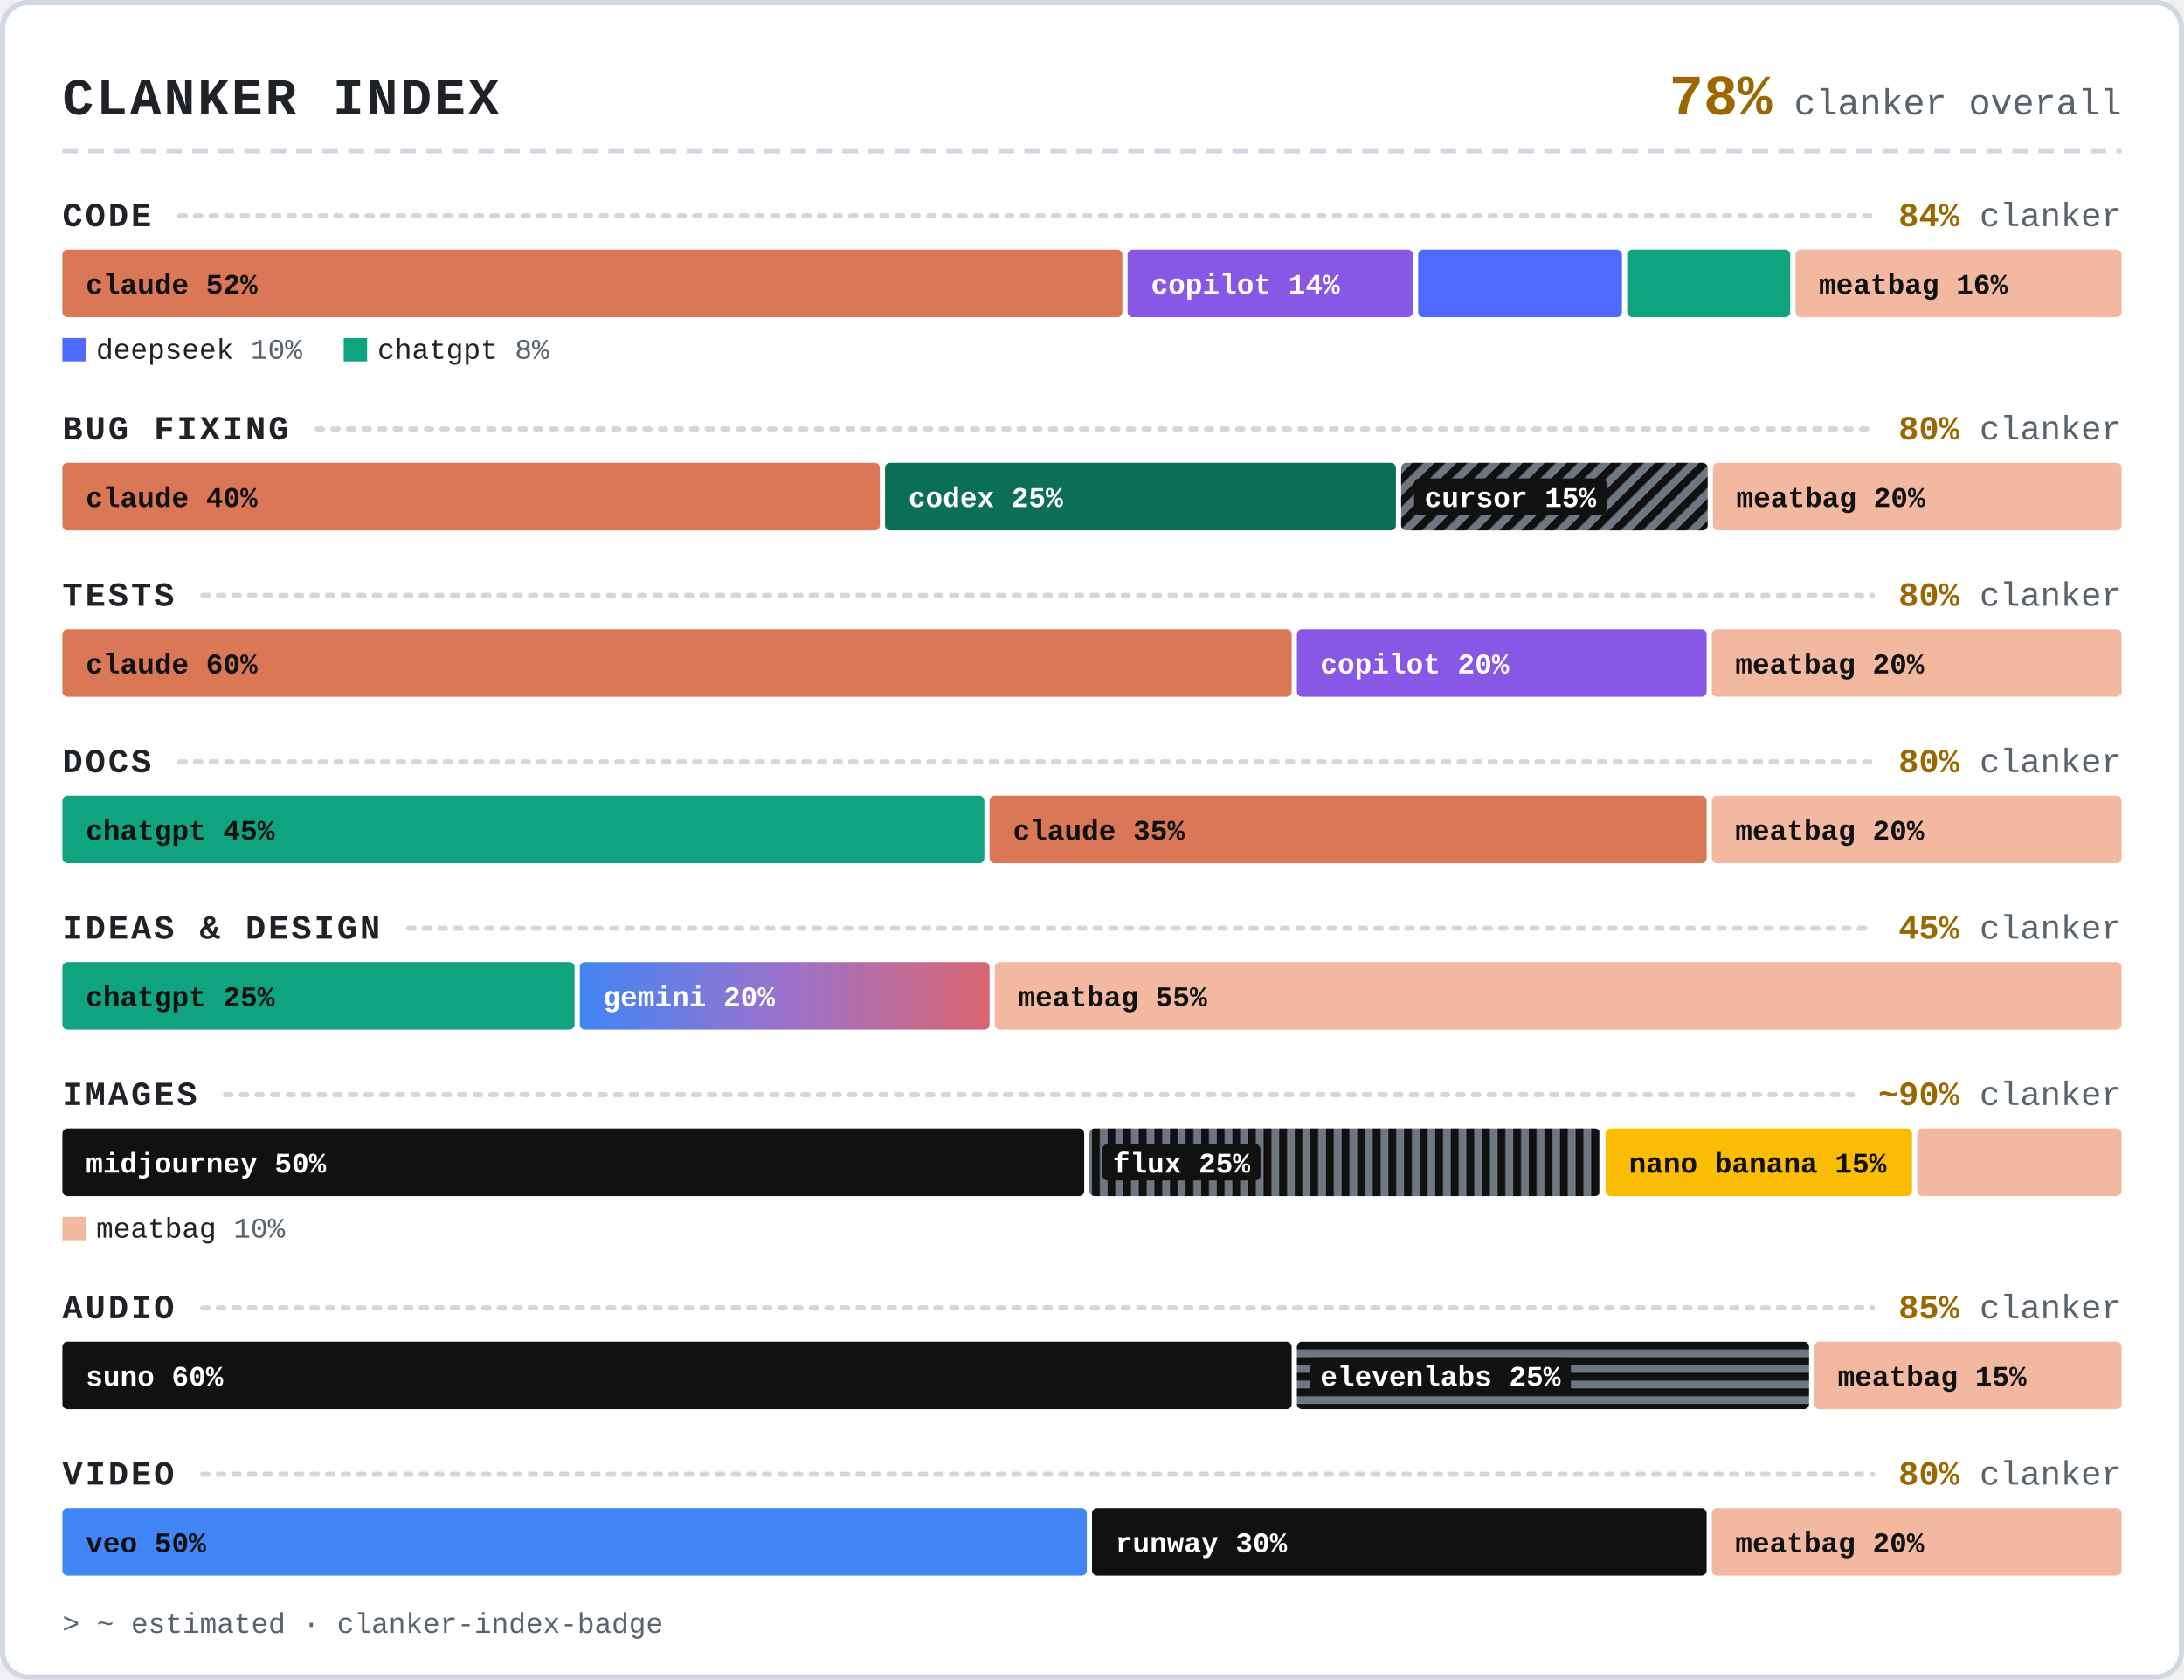
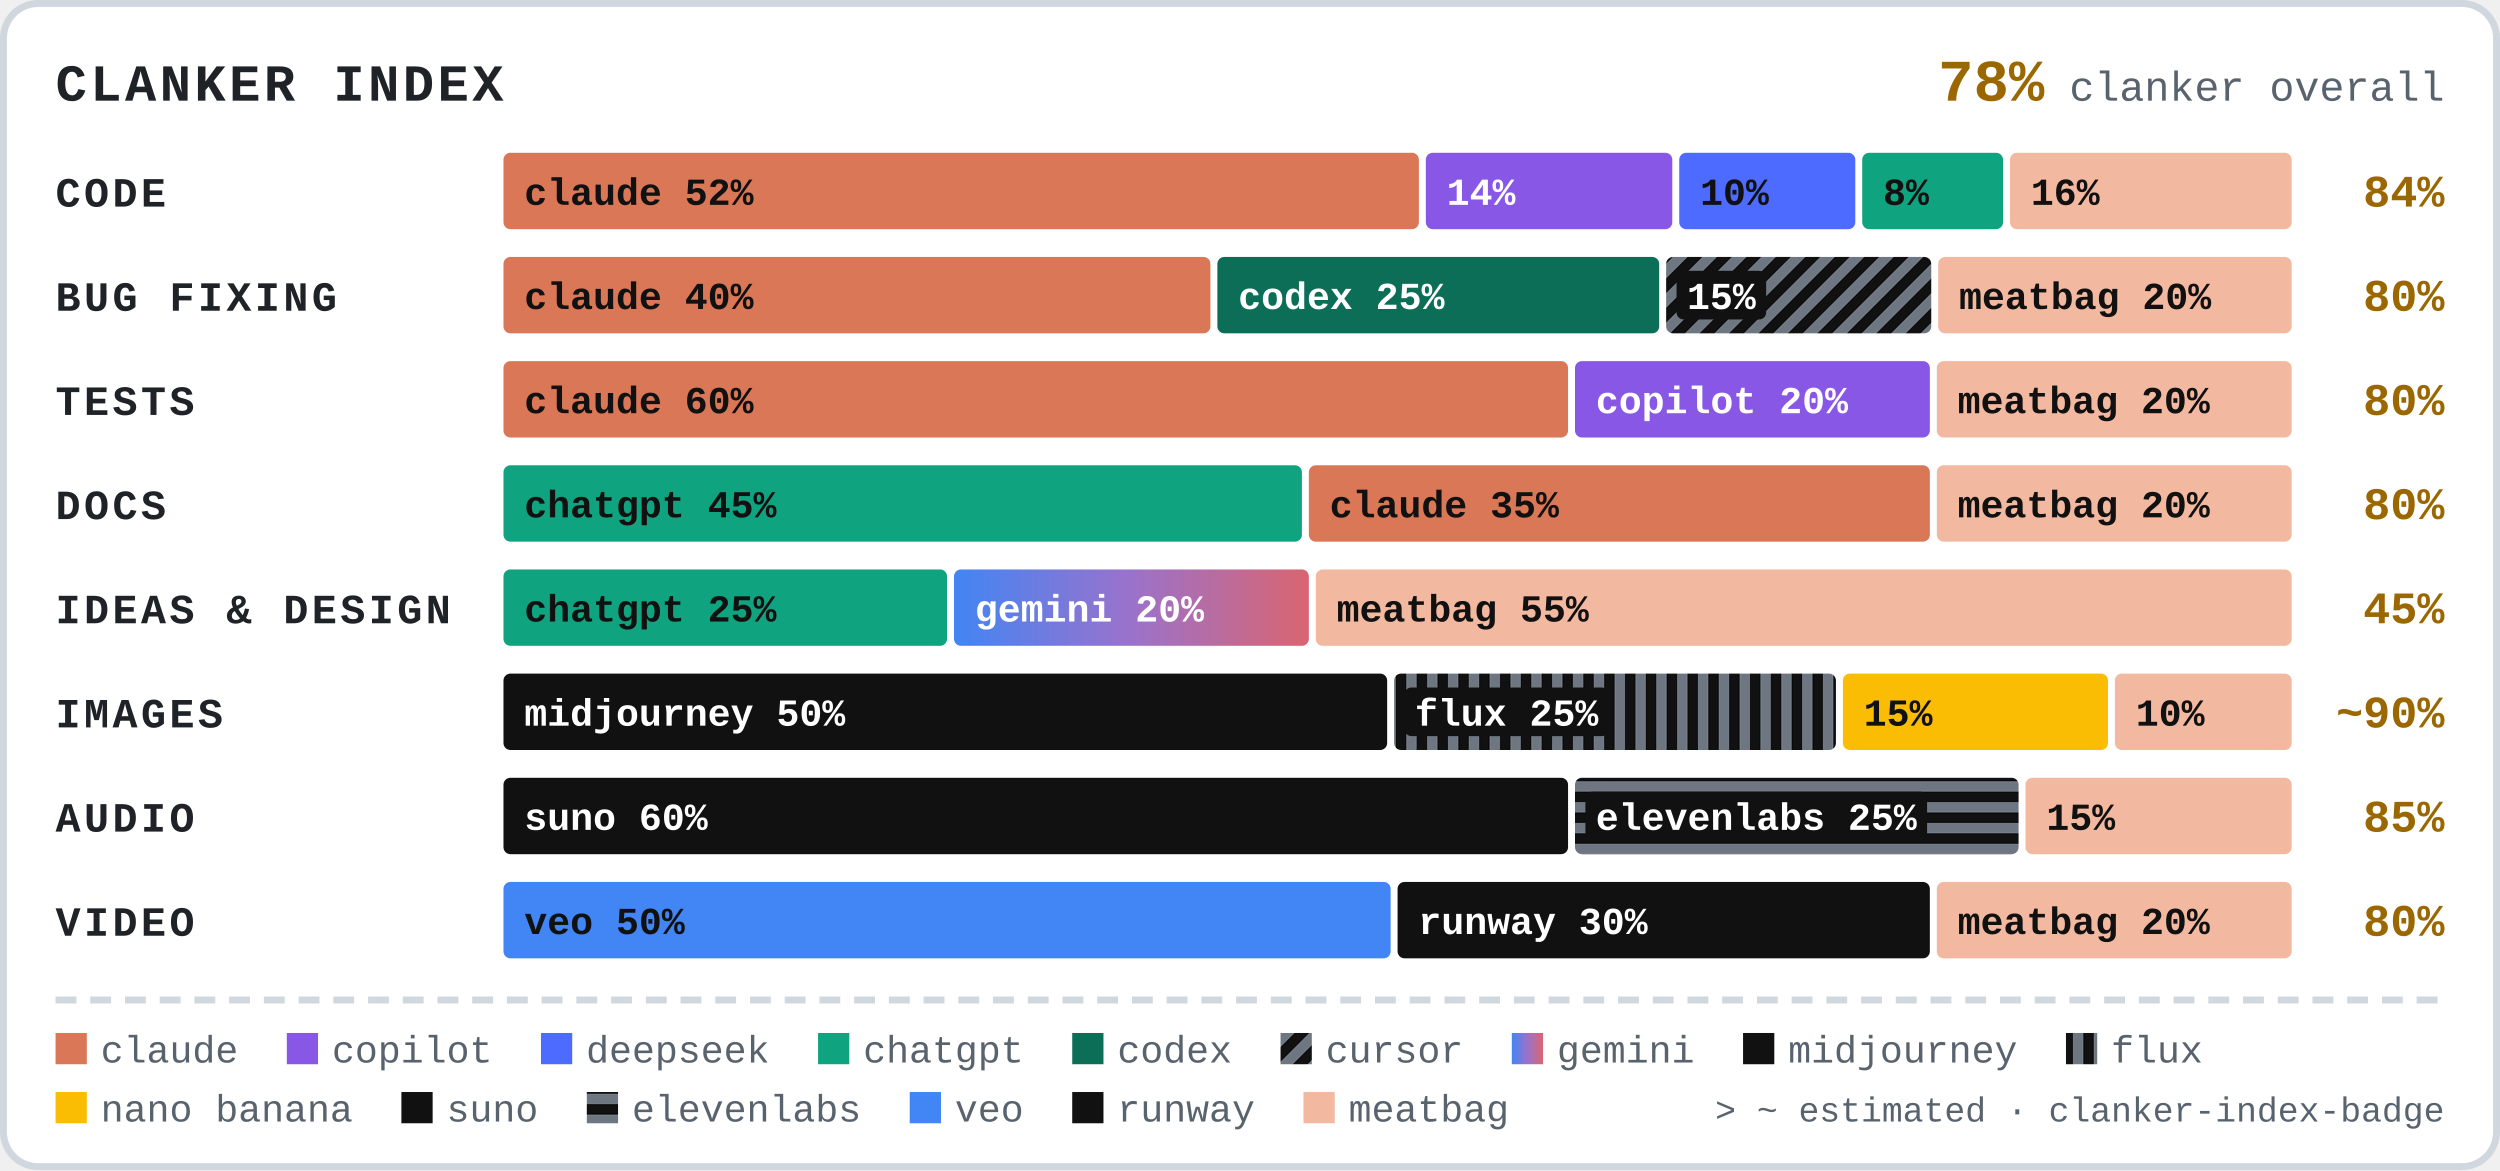
- <svg xmlns="http://www.w3.org/2000/svg" width="840" height="646" viewBox="0 0 840 646" role="img" aria-labelledby="t">
+ <svg xmlns="http://www.w3.org/2000/svg" width="720" height="337" viewBox="0 0 720 337" role="img" aria-labelledby="t">
  <defs>
    <pattern id="f0" width="6" height="6" patternUnits="userSpaceOnUse" patternTransform="rotate(45)">
      <rect width="6" height="6" fill="#6e7781" />
      <rect width="3" height="6" fill="#111111" />
    </pattern>
    <linearGradient id="f1" x1="0" y1="0" x2="1" y2="0">
      <stop offset="0%" stop-color="#4285F4" />
      <stop offset="50%" stop-color="#9B72CB" />
      <stop offset="100%" stop-color="#D96570" />
    </linearGradient>
    <pattern id="f2" width="6" height="6" patternUnits="userSpaceOnUse" patternTransform="rotate(0)">
      <rect width="6" height="6" fill="#6e7781" />
      <rect width="3" height="6" fill="#111111" />
    </pattern>
    <pattern id="f3" width="6" height="6" patternUnits="userSpaceOnUse" patternTransform="rotate(90)">
      <rect width="6" height="6" fill="#6e7781" />
      <rect width="3" height="6" fill="#111111" />
    </pattern>
  </defs>
-   <rect x="1" y="1" width="838" height="644" rx="10" fill="#ffffff" stroke="#d0d7de" stroke-width="2" />
+   <rect x="1" y="1" width="718" height="335" rx="10" fill="#ffffff" stroke="#d0d7de" stroke-width="2" />
  <g font-family="ui-monospace, SFMono-Regular, 'SF Mono', Menlo, Consolas, 'Liberation Mono', monospace">
-     <text x="24" y="44" font-size="20" font-weight="800" letter-spacing="1" fill="#1f2328">CLANKER INDEX</text>
-     <text x="816" y="44" text-anchor="end" font-size="14" fill="#59636e">
-       <tspan font-size="22" font-weight="800" fill="#9A6700">78%</tspan> clanker overall</text>
-     <line x1="24" y1="58" x2="816" y2="58" stroke="#d0d7de" stroke-width="2" stroke-dasharray="6 4" />
-     <text x="24" y="87" font-size="13" font-weight="700" letter-spacing="1" fill="#1f2328">CODE</text>
-     <line x1="69.2" y1="83" x2="720.2" y2="83" stroke="#d0d7de" stroke-width="2" stroke-dasharray="2 4" stroke-linecap="round" />
-     <text x="816" y="87" text-anchor="end" font-size="13" fill="#59636e">
-       <tspan font-weight="800" fill="#9A6700">84%</tspan> clanker</text>
-     <rect x="24.00" y="96" width="407.68" height="26" rx="2" fill="#D97757" />
-     <text x="33.00" y="113" font-size="11" font-weight="700" fill="#111111">claude 52%</text>
-     <rect x="433.68" y="96" width="109.76" height="26" rx="2" fill="#8957E5" />
-     <text x="442.68" y="113" font-size="11" font-weight="700" fill="#ffffff">copilot 14%</text>
-     <rect x="545.44" y="96" width="78.40" height="26" rx="2" fill="#4D6BFE" />
-     <rect x="625.84" y="96" width="62.72" height="26" rx="2" fill="#10A37F" />
-     <rect x="690.56" y="96" width="125.44" height="26" rx="2" fill="#F2B8A0" />
-     <text x="699.56" y="113" font-size="11" font-weight="700" fill="#111111">meatbag 16%</text>
-     <rect x="24" y="130" width="9" height="9" fill="#4D6BFE" />
-     <text x="37" y="138" font-size="11" fill="#59636e">
-       <tspan fill="#1f2328">deepseek</tspan> 10%</text>
-     <rect x="132.2" y="130" width="9" height="9" fill="#10A37F" />
-     <text x="145.2" y="138" font-size="11" fill="#59636e">
-       <tspan fill="#1f2328">chatgpt</tspan> 8%</text>
-     <text x="24" y="169" font-size="13" font-weight="700" letter-spacing="1" fill="#1f2328">BUG FIXING</text>
-     <line x1="122.0" y1="165" x2="720.2" y2="165" stroke="#d0d7de" stroke-width="2" stroke-dasharray="2 4" stroke-linecap="round" />
-     <text x="816" y="169" text-anchor="end" font-size="13" fill="#59636e">
-       <tspan font-weight="800" fill="#9A6700">80%</tspan> clanker</text>
-     <rect x="24.00" y="178" width="314.40" height="26" rx="2" fill="#D97757" />
-     <text x="33.00" y="195" font-size="11" font-weight="700" fill="#111111">claude 40%</text>
-     <rect x="340.40" y="178" width="196.50" height="26" rx="2" fill="#0D6E57" />
-     <text x="349.40" y="195" font-size="11" font-weight="700" fill="#ffffff">codex 25%</text>
-     <rect x="538.90" y="178" width="117.90" height="26" rx="2" fill="url(#f0)" />
-     <rect x="543.90" y="184" width="74.0" height="14" rx="2" fill="#111111" />
-     <text x="547.90" y="195" font-size="11" font-weight="700" fill="#ffffff">cursor 15%</text>
-     <rect x="658.80" y="178" width="157.20" height="26" rx="2" fill="#F2B8A0" />
-     <text x="667.80" y="195" font-size="11" font-weight="700" fill="#111111">meatbag 20%</text>
-     <text x="24" y="233" font-size="13" font-weight="700" letter-spacing="1" fill="#1f2328">TESTS</text>
-     <line x1="78.0" y1="229" x2="720.2" y2="229" stroke="#d0d7de" stroke-width="2" stroke-dasharray="2 4" stroke-linecap="round" />
-     <text x="816" y="233" text-anchor="end" font-size="13" fill="#59636e">
-       <tspan font-weight="800" fill="#9A6700">80%</tspan> clanker</text>
-     <rect x="24.00" y="242" width="472.80" height="26" rx="2" fill="#D97757" />
-     <text x="33.00" y="259" font-size="11" font-weight="700" fill="#111111">claude 60%</text>
-     <rect x="498.80" y="242" width="157.60" height="26" rx="2" fill="#8957E5" />
-     <text x="507.80" y="259" font-size="11" font-weight="700" fill="#ffffff">copilot 20%</text>
-     <rect x="658.40" y="242" width="157.60" height="26" rx="2" fill="#F2B8A0" />
-     <text x="667.40" y="259" font-size="11" font-weight="700" fill="#111111">meatbag 20%</text>
-     <text x="24" y="297" font-size="13" font-weight="700" letter-spacing="1" fill="#1f2328">DOCS</text>
-     <line x1="69.2" y1="293" x2="720.2" y2="293" stroke="#d0d7de" stroke-width="2" stroke-dasharray="2 4" stroke-linecap="round" />
-     <text x="816" y="297" text-anchor="end" font-size="13" fill="#59636e">
-       <tspan font-weight="800" fill="#9A6700">80%</tspan> clanker</text>
-     <rect x="24.00" y="306" width="354.60" height="26" rx="2" fill="#10A37F" />
-     <text x="33.00" y="323" font-size="11" font-weight="700" fill="#111111">chatgpt 45%</text>
-     <rect x="380.60" y="306" width="275.80" height="26" rx="2" fill="#D97757" />
-     <text x="389.60" y="323" font-size="11" font-weight="700" fill="#111111">claude 35%</text>
-     <rect x="658.40" y="306" width="157.60" height="26" rx="2" fill="#F2B8A0" />
-     <text x="667.40" y="323" font-size="11" font-weight="700" fill="#111111">meatbag 20%</text>
-     <text x="24" y="361" font-size="13" font-weight="700" letter-spacing="1" fill="#1f2328">IDEAS &amp; DESIGN</text>
-     <line x1="157.2" y1="357" x2="720.2" y2="357" stroke="#d0d7de" stroke-width="2" stroke-dasharray="2 4" stroke-linecap="round" />
-     <text x="816" y="361" text-anchor="end" font-size="13" fill="#59636e">
-       <tspan font-weight="800" fill="#9A6700">45%</tspan> clanker</text>
-     <rect x="24.00" y="370" width="197.00" height="26" rx="2" fill="#10A37F" />
-     <text x="33.00" y="387" font-size="11" font-weight="700" fill="#111111">chatgpt 25%</text>
-     <rect x="223.00" y="370" width="157.60" height="26" rx="2" fill="url(#f1)" />
-     <text x="232.00" y="387" font-size="11" font-weight="700" fill="#ffffff">gemini 20%</text>
-     <rect x="382.60" y="370" width="433.40" height="26" rx="2" fill="#F2B8A0" />
-     <text x="391.60" y="387" font-size="11" font-weight="700" fill="#111111">meatbag 55%</text>
-     <text x="24" y="425" font-size="13" font-weight="700" letter-spacing="1" fill="#1f2328">IMAGES</text>
-     <line x1="86.8" y1="421" x2="712.4" y2="421" stroke="#d0d7de" stroke-width="2" stroke-dasharray="2 4" stroke-linecap="round" />
-     <text x="816" y="425" text-anchor="end" font-size="13" fill="#59636e">
-       <tspan font-weight="800" fill="#9A6700">~90%</tspan> clanker</text>
-     <rect x="24.00" y="434" width="393.00" height="26" rx="2" fill="#111111" />
-     <text x="33.00" y="451" font-size="11" font-weight="700" fill="#ffffff">midjourney 50%</text>
-     <rect x="419.00" y="434" width="196.50" height="26" rx="2" fill="url(#f2)" />
-     <rect x="424.00" y="440" width="60.8" height="14" rx="2" fill="#111111" />
-     <text x="428.00" y="451" font-size="11" font-weight="700" fill="#ffffff">flux 25%</text>
-     <rect x="617.50" y="434" width="117.90" height="26" rx="2" fill="#FBBC04" />
-     <text x="626.50" y="451" font-size="11" font-weight="700" fill="#111111">nano banana 15%</text>
-     <rect x="737.40" y="434" width="78.60" height="26" rx="2" fill="#F2B8A0" />
-     <rect x="24" y="468" width="9" height="9" fill="#F2B8A0" />
-     <text x="37" y="476" font-size="11" fill="#59636e">
-       <tspan fill="#1f2328">meatbag</tspan> 10%</text>
-     <text x="24" y="507" font-size="13" font-weight="700" letter-spacing="1" fill="#1f2328">AUDIO</text>
-     <line x1="78.0" y1="503" x2="720.2" y2="503" stroke="#d0d7de" stroke-width="2" stroke-dasharray="2 4" stroke-linecap="round" />
-     <text x="816" y="507" text-anchor="end" font-size="13" fill="#59636e">
-       <tspan font-weight="800" fill="#9A6700">85%</tspan> clanker</text>
-     <rect x="24.00" y="516" width="472.80" height="26" rx="2" fill="#111111" />
-     <text x="33.00" y="533" font-size="11" font-weight="700" fill="#ffffff">suno 60%</text>
-     <rect x="498.80" y="516" width="197.00" height="26" rx="2" fill="url(#f3)" />
-     <rect x="503.80" y="522" width="100.4" height="14" rx="2" fill="#111111" />
-     <text x="507.80" y="533" font-size="11" font-weight="700" fill="#ffffff">elevenlabs 25%</text>
-     <rect x="697.80" y="516" width="118.20" height="26" rx="2" fill="#F2B8A0" />
-     <text x="706.80" y="533" font-size="11" font-weight="700" fill="#111111">meatbag 15%</text>
-     <text x="24" y="571" font-size="13" font-weight="700" letter-spacing="1" fill="#1f2328">VIDEO</text>
-     <line x1="78.0" y1="567" x2="720.2" y2="567" stroke="#d0d7de" stroke-width="2" stroke-dasharray="2 4" stroke-linecap="round" />
-     <text x="816" y="571" text-anchor="end" font-size="13" fill="#59636e">
-       <tspan font-weight="800" fill="#9A6700">80%</tspan> clanker</text>
-     <rect x="24.00" y="580" width="394.00" height="26" rx="2" fill="#4285F4" />
-     <text x="33.00" y="597" font-size="11" font-weight="700" fill="#111111">veo 50%</text>
-     <rect x="420.00" y="580" width="236.40" height="26" rx="2" fill="#111111" />
-     <text x="429.00" y="597" font-size="11" font-weight="700" fill="#ffffff">runway 30%</text>
-     <rect x="658.40" y="580" width="157.60" height="26" rx="2" fill="#F2B8A0" />
-     <text x="667.40" y="597" font-size="11" font-weight="700" fill="#111111">meatbag 20%</text>
-     <text x="24" y="628" font-size="11" fill="#59636e">&gt; ~ estimated · clanker-index-badge</text>
+     <text x="16" y="29" font-size="15" font-weight="800" letter-spacing="1" fill="#1f2328">CLANKER INDEX</text>
+     <text x="704" y="29" text-anchor="end" font-size="12" fill="#59636e">
+       <tspan font-size="17" font-weight="800" fill="#9A6700">78%</tspan> clanker overall</text>
+     <text x="16" y="59.5" font-size="12" font-weight="700" letter-spacing="1" fill="#1f2328">CODE</text>
+     <rect x="145.00" y="44" width="263.64" height="22" rx="2" fill="#D97757" />
+     <text x="151.00" y="59" font-size="11" font-weight="700" fill="#111111">claude 52%</text>
+     <rect x="410.64" y="44" width="70.98" height="22" rx="2" fill="#8957E5" />
+     <text x="416.64" y="59" font-size="11" font-weight="700" fill="#ffffff">14%</text>
+     <rect x="483.62" y="44" width="50.70" height="22" rx="2" fill="#4D6BFE" />
+     <text x="489.62" y="59" font-size="11" font-weight="700" fill="#111111">10%</text>
+     <rect x="536.32" y="44" width="40.56" height="22" rx="2" fill="#10A37F" />
+     <text x="542.32" y="59" font-size="11" font-weight="700" fill="#111111">8%</text>
+     <rect x="578.88" y="44" width="81.12" height="22" rx="2" fill="#F2B8A0" />
+     <text x="584.88" y="59" font-size="11" font-weight="700" fill="#111111">16%</text>
+     <text x="704" y="59.5" text-anchor="end" font-size="13" font-weight="800" fill="#9A6700">84%</text>
+     <text x="16" y="89.5" font-size="12" font-weight="700" letter-spacing="1" fill="#1f2328">BUG FIXING</text>
+     <rect x="145.00" y="74" width="203.60" height="22" rx="2" fill="#D97757" />
+     <text x="151.00" y="89" font-size="11" font-weight="700" fill="#111111">claude 40%</text>
+     <rect x="350.60" y="74" width="127.25" height="22" rx="2" fill="#0D6E57" />
+     <text x="356.60" y="89" font-size="11" font-weight="700" fill="#ffffff">codex 25%</text>
+     <rect x="479.85" y="74" width="76.35" height="22" rx="2" fill="url(#f0)" />
+     <rect x="482.85" y="78" width="25.8" height="14" rx="2" fill="#111111" />
+     <text x="485.85" y="89" font-size="11" font-weight="700" fill="#ffffff">15%</text>
+     <rect x="558.20" y="74" width="101.80" height="22" rx="2" fill="#F2B8A0" />
+     <text x="564.20" y="89" font-size="11" font-weight="700" fill="#111111">meatbag 20%</text>
+     <text x="704" y="89.5" text-anchor="end" font-size="13" font-weight="800" fill="#9A6700">80%</text>
+     <text x="16" y="119.5" font-size="12" font-weight="700" letter-spacing="1" fill="#1f2328">TESTS</text>
+     <rect x="145.00" y="104" width="306.60" height="22" rx="2" fill="#D97757" />
+     <text x="151.00" y="119" font-size="11" font-weight="700" fill="#111111">claude 60%</text>
+     <rect x="453.60" y="104" width="102.20" height="22" rx="2" fill="#8957E5" />
+     <text x="459.60" y="119" font-size="11" font-weight="700" fill="#ffffff">copilot 20%</text>
+     <rect x="557.80" y="104" width="102.20" height="22" rx="2" fill="#F2B8A0" />
+     <text x="563.80" y="119" font-size="11" font-weight="700" fill="#111111">meatbag 20%</text>
+     <text x="704" y="119.5" text-anchor="end" font-size="13" font-weight="800" fill="#9A6700">80%</text>
+     <text x="16" y="149.5" font-size="12" font-weight="700" letter-spacing="1" fill="#1f2328">DOCS</text>
+     <rect x="145.00" y="134" width="229.95" height="22" rx="2" fill="#10A37F" />
+     <text x="151.00" y="149" font-size="11" font-weight="700" fill="#111111">chatgpt 45%</text>
+     <rect x="376.95" y="134" width="178.85" height="22" rx="2" fill="#D97757" />
+     <text x="382.95" y="149" font-size="11" font-weight="700" fill="#111111">claude 35%</text>
+     <rect x="557.80" y="134" width="102.20" height="22" rx="2" fill="#F2B8A0" />
+     <text x="563.80" y="149" font-size="11" font-weight="700" fill="#111111">meatbag 20%</text>
+     <text x="704" y="149.5" text-anchor="end" font-size="13" font-weight="800" fill="#9A6700">80%</text>
+     <text x="16" y="179.5" font-size="12" font-weight="700" letter-spacing="1" fill="#1f2328">IDEAS &amp; DESIGN</text>
+     <rect x="145.00" y="164" width="127.75" height="22" rx="2" fill="#10A37F" />
+     <text x="151.00" y="179" font-size="11" font-weight="700" fill="#111111">chatgpt 25%</text>
+     <rect x="274.75" y="164" width="102.20" height="22" rx="2" fill="url(#f1)" />
+     <text x="280.75" y="179" font-size="11" font-weight="700" fill="#ffffff">gemini 20%</text>
+     <rect x="378.95" y="164" width="281.05" height="22" rx="2" fill="#F2B8A0" />
+     <text x="384.95" y="179" font-size="11" font-weight="700" fill="#111111">meatbag 55%</text>
+     <text x="704" y="179.5" text-anchor="end" font-size="13" font-weight="800" fill="#9A6700">45%</text>
+     <text x="16" y="209.5" font-size="12" font-weight="700" letter-spacing="1" fill="#1f2328">IMAGES</text>
+     <rect x="145.00" y="194" width="254.50" height="22" rx="2" fill="#111111" />
+     <text x="151.00" y="209" font-size="11" font-weight="700" fill="#ffffff">midjourney 50%</text>
+     <rect x="401.50" y="194" width="127.25" height="22" rx="2" fill="url(#f2)" />
+     <rect x="404.50" y="198" width="58.8" height="14" rx="2" fill="#111111" />
+     <text x="407.50" y="209" font-size="11" font-weight="700" fill="#ffffff">flux 25%</text>
+     <rect x="530.75" y="194" width="76.35" height="22" rx="2" fill="#FBBC04" />
+     <text x="536.75" y="209" font-size="11" font-weight="700" fill="#111111">15%</text>
+     <rect x="609.10" y="194" width="50.90" height="22" rx="2" fill="#F2B8A0" />
+     <text x="615.10" y="209" font-size="11" font-weight="700" fill="#111111">10%</text>
+     <text x="704" y="209.5" text-anchor="end" font-size="13" font-weight="800" fill="#9A6700">~90%</text>
+     <text x="16" y="239.5" font-size="12" font-weight="700" letter-spacing="1" fill="#1f2328">AUDIO</text>
+     <rect x="145.00" y="224" width="306.60" height="22" rx="2" fill="#111111" />
+     <text x="151.00" y="239" font-size="11" font-weight="700" fill="#ffffff">suno 60%</text>
+     <rect x="453.60" y="224" width="127.75" height="22" rx="2" fill="url(#f3)" />
+     <rect x="456.60" y="228" width="98.4" height="14" rx="2" fill="#111111" />
+     <text x="459.60" y="239" font-size="11" font-weight="700" fill="#ffffff">elevenlabs 25%</text>
+     <rect x="583.35" y="224" width="76.65" height="22" rx="2" fill="#F2B8A0" />
+     <text x="589.35" y="239" font-size="11" font-weight="700" fill="#111111">15%</text>
+     <text x="704" y="239.5" text-anchor="end" font-size="13" font-weight="800" fill="#9A6700">85%</text>
+     <text x="16" y="269.5" font-size="12" font-weight="700" letter-spacing="1" fill="#1f2328">VIDEO</text>
+     <rect x="145.00" y="254" width="255.50" height="22" rx="2" fill="#4285F4" />
+     <text x="151.00" y="269" font-size="11" font-weight="700" fill="#111111">veo 50%</text>
+     <rect x="402.50" y="254" width="153.30" height="22" rx="2" fill="#111111" />
+     <text x="408.50" y="269" font-size="11" font-weight="700" fill="#ffffff">runway 30%</text>
+     <rect x="557.80" y="254" width="102.20" height="22" rx="2" fill="#F2B8A0" />
+     <text x="563.80" y="269" font-size="11" font-weight="700" fill="#111111">meatbag 20%</text>
+     <text x="704" y="269.5" text-anchor="end" font-size="13" font-weight="800" fill="#9A6700">80%</text>
+     <line x1="16" y1="288" x2="704" y2="288" stroke="#d0d7de" stroke-width="2" stroke-dasharray="6 4" />
+     <rect x="16" y="297.5" width="9" height="9" rx="0" fill="#D97757" />
+     <text x="29" y="306" font-size="11" fill="#59636e">claude</text>
+     <rect x="82.6" y="297.5" width="9" height="9" rx="0" fill="#8957E5" />
+     <text x="95.6" y="306" font-size="11" fill="#59636e">copilot</text>
+     <rect x="155.8" y="297.5" width="9" height="9" rx="0" fill="#4D6BFE" />
+     <text x="168.8" y="306" font-size="11" fill="#59636e">deepseek</text>
+     <rect x="235.6" y="297.5" width="9" height="9" rx="0" fill="#10A37F" />
+     <text x="248.6" y="306" font-size="11" fill="#59636e">chatgpt</text>
+     <rect x="308.8" y="297.5" width="9" height="9" rx="0" fill="#0D6E57" />
+     <text x="321.8" y="306" font-size="11" fill="#59636e">codex</text>
+     <rect x="368.8" y="297.5" width="9" height="9" rx="0" fill="url(#f0)" />
+     <text x="381.8" y="306" font-size="11" fill="#59636e">cursor</text>
+     <rect x="435.4" y="297.5" width="9" height="9" rx="0" fill="url(#f1)" />
+     <text x="448.4" y="306" font-size="11" fill="#59636e">gemini</text>
+     <rect x="502" y="297.5" width="9" height="9" rx="0" fill="#111111" />
+     <text x="515" y="306" font-size="11" fill="#59636e">midjourney</text>
+     <rect x="595" y="297.5" width="9" height="9" rx="0" fill="url(#f2)" />
+     <text x="608" y="306" font-size="11" fill="#59636e">flux</text>
+     <rect x="16" y="314.5" width="9" height="9" rx="0" fill="#FBBC04" />
+     <text x="29" y="323" font-size="11" fill="#59636e">nano banana</text>
+     <rect x="115.6" y="314.5" width="9" height="9" rx="0" fill="#111111" />
+     <text x="128.6" y="323" font-size="11" fill="#59636e">suno</text>
+     <rect x="169" y="314.5" width="9" height="9" rx="0" fill="url(#f3)" />
+     <text x="182" y="323" font-size="11" fill="#59636e">elevenlabs</text>
+     <rect x="262" y="314.5" width="9" height="9" rx="0" fill="#4285F4" />
+     <text x="275" y="323" font-size="11" fill="#59636e">veo</text>
+     <rect x="308.8" y="314.5" width="9" height="9" rx="0" fill="#111111" />
+     <text x="321.8" y="323" font-size="11" fill="#59636e">runway</text>
+     <rect x="375.4" y="314.5" width="9" height="9" rx="0" fill="#F2B8A0" />
+     <text x="388.4" y="323" font-size="11" fill="#59636e">meatbag</text>
+     <text x="704" y="323" text-anchor="end" font-size="10" fill="#59636e">&gt; ~ estimated · clanker-index-badge</text>
  </g>
</svg>
